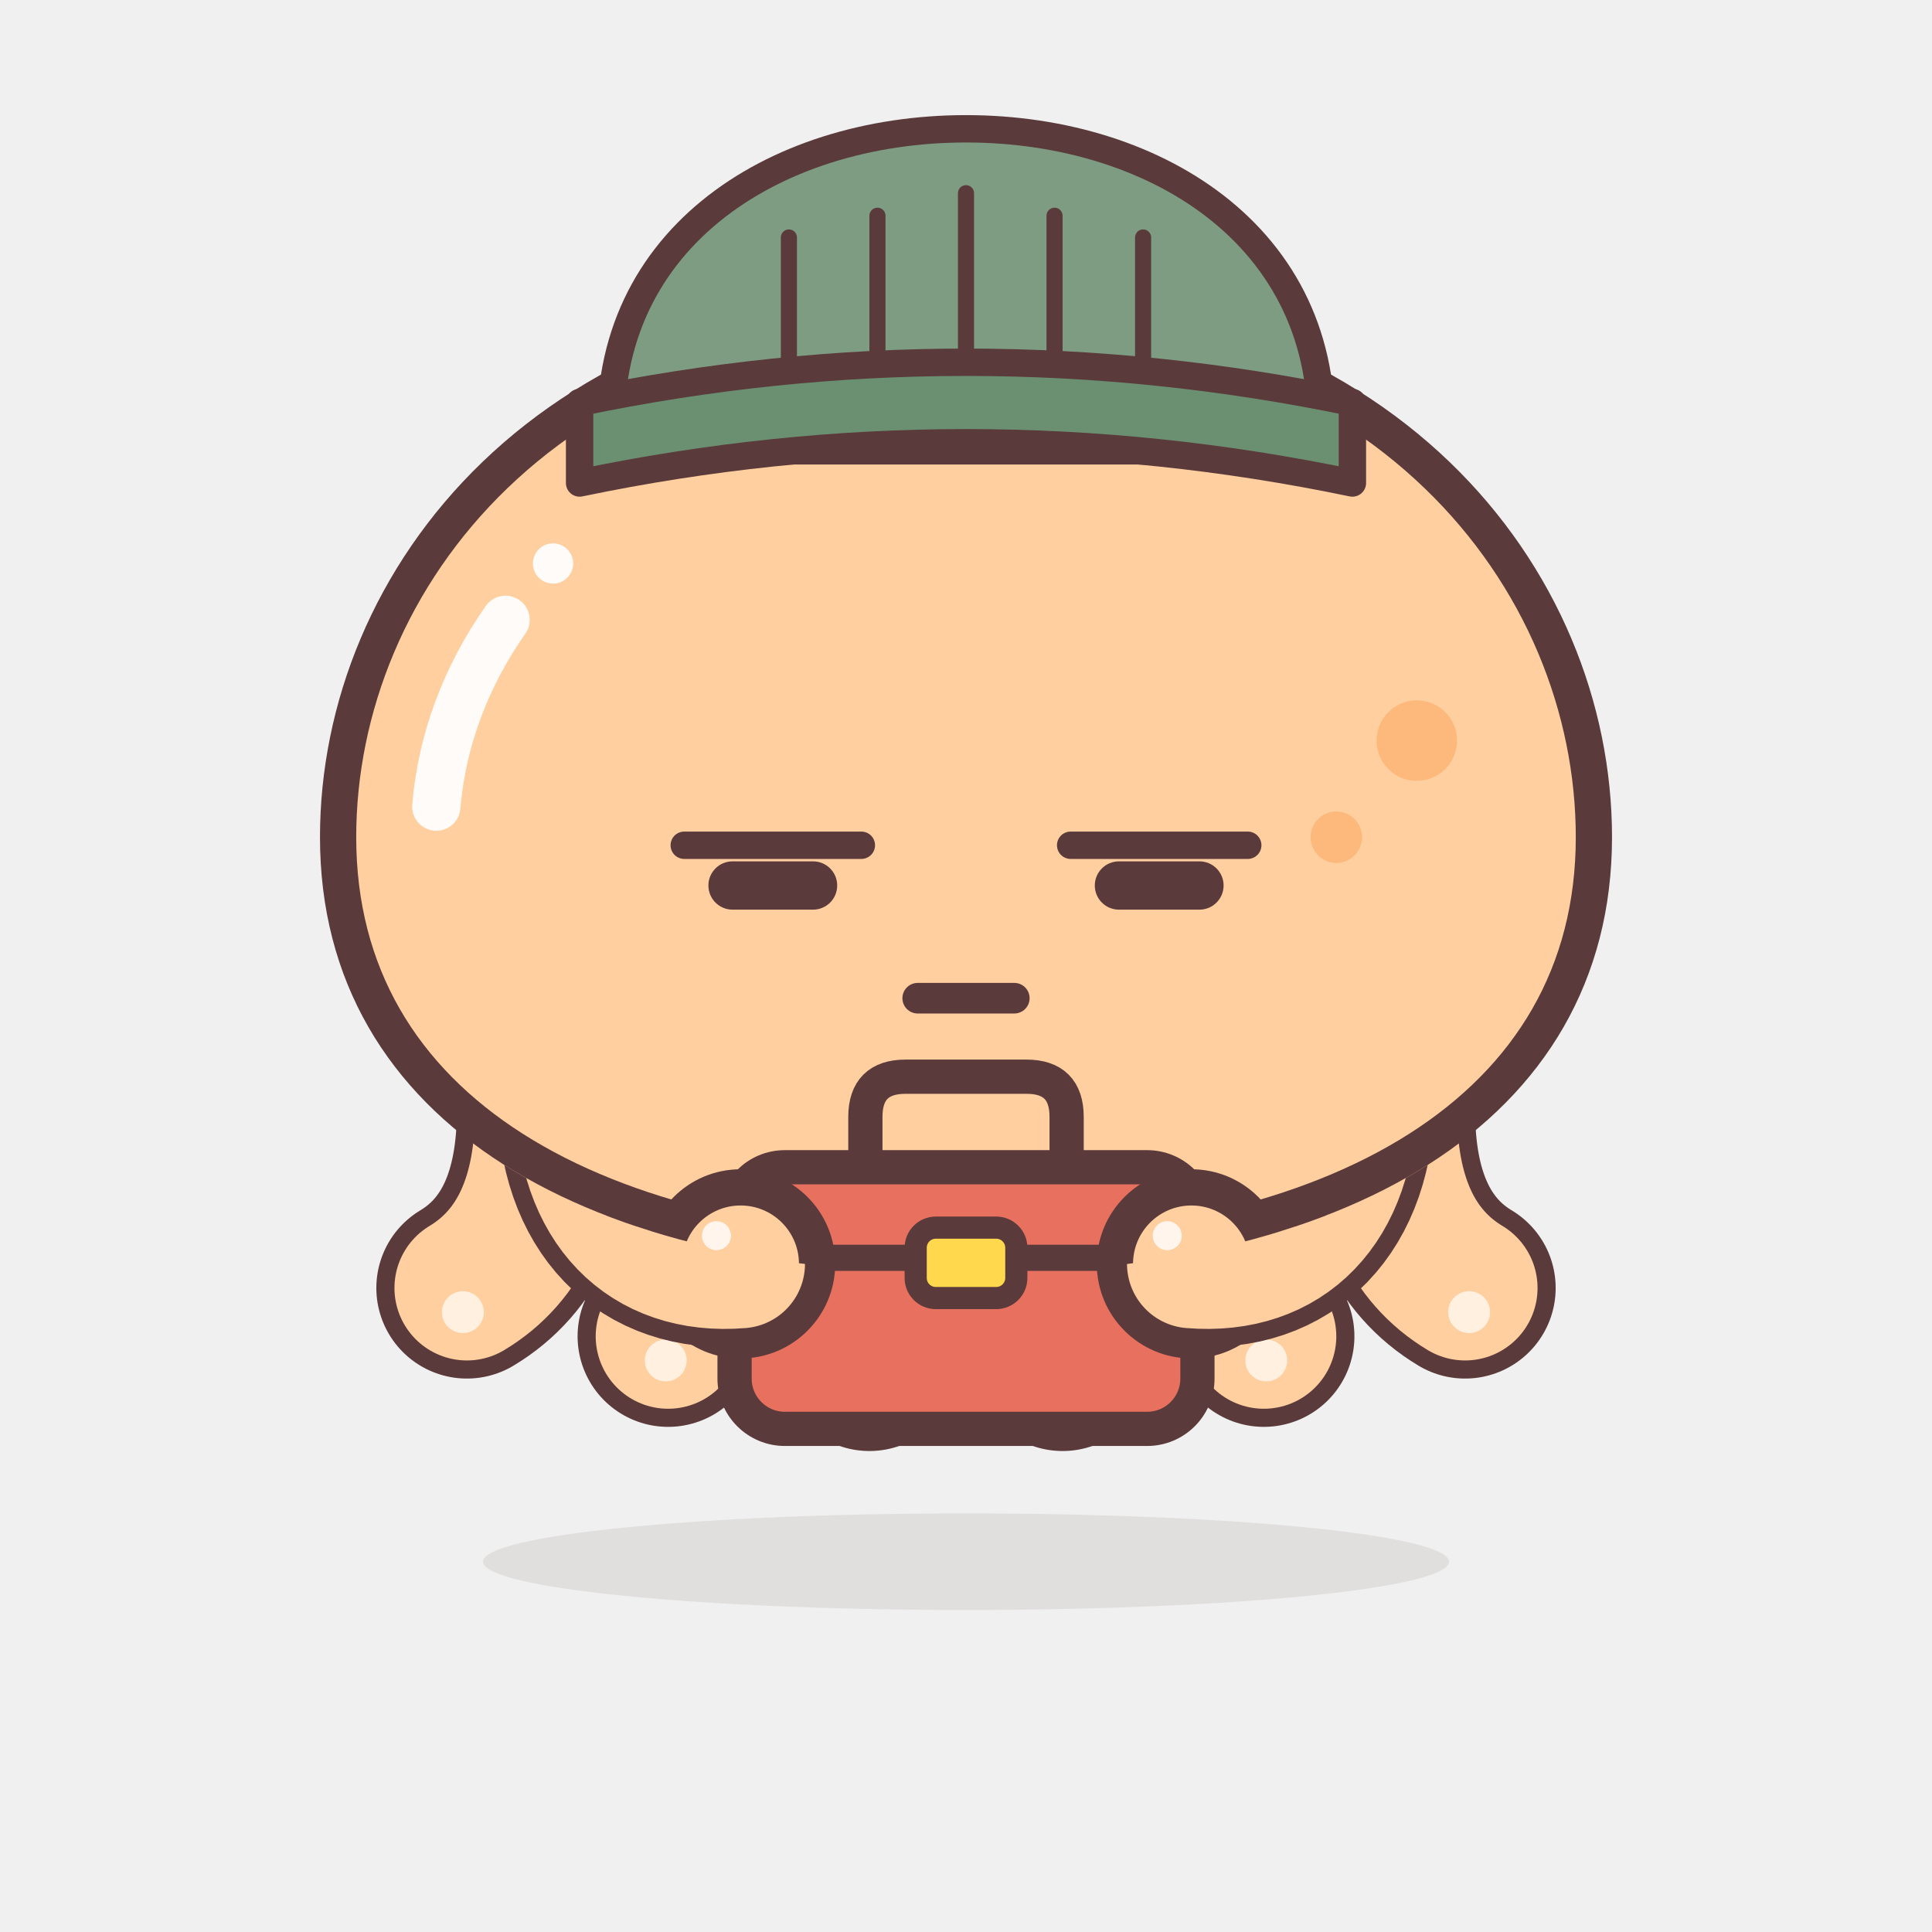
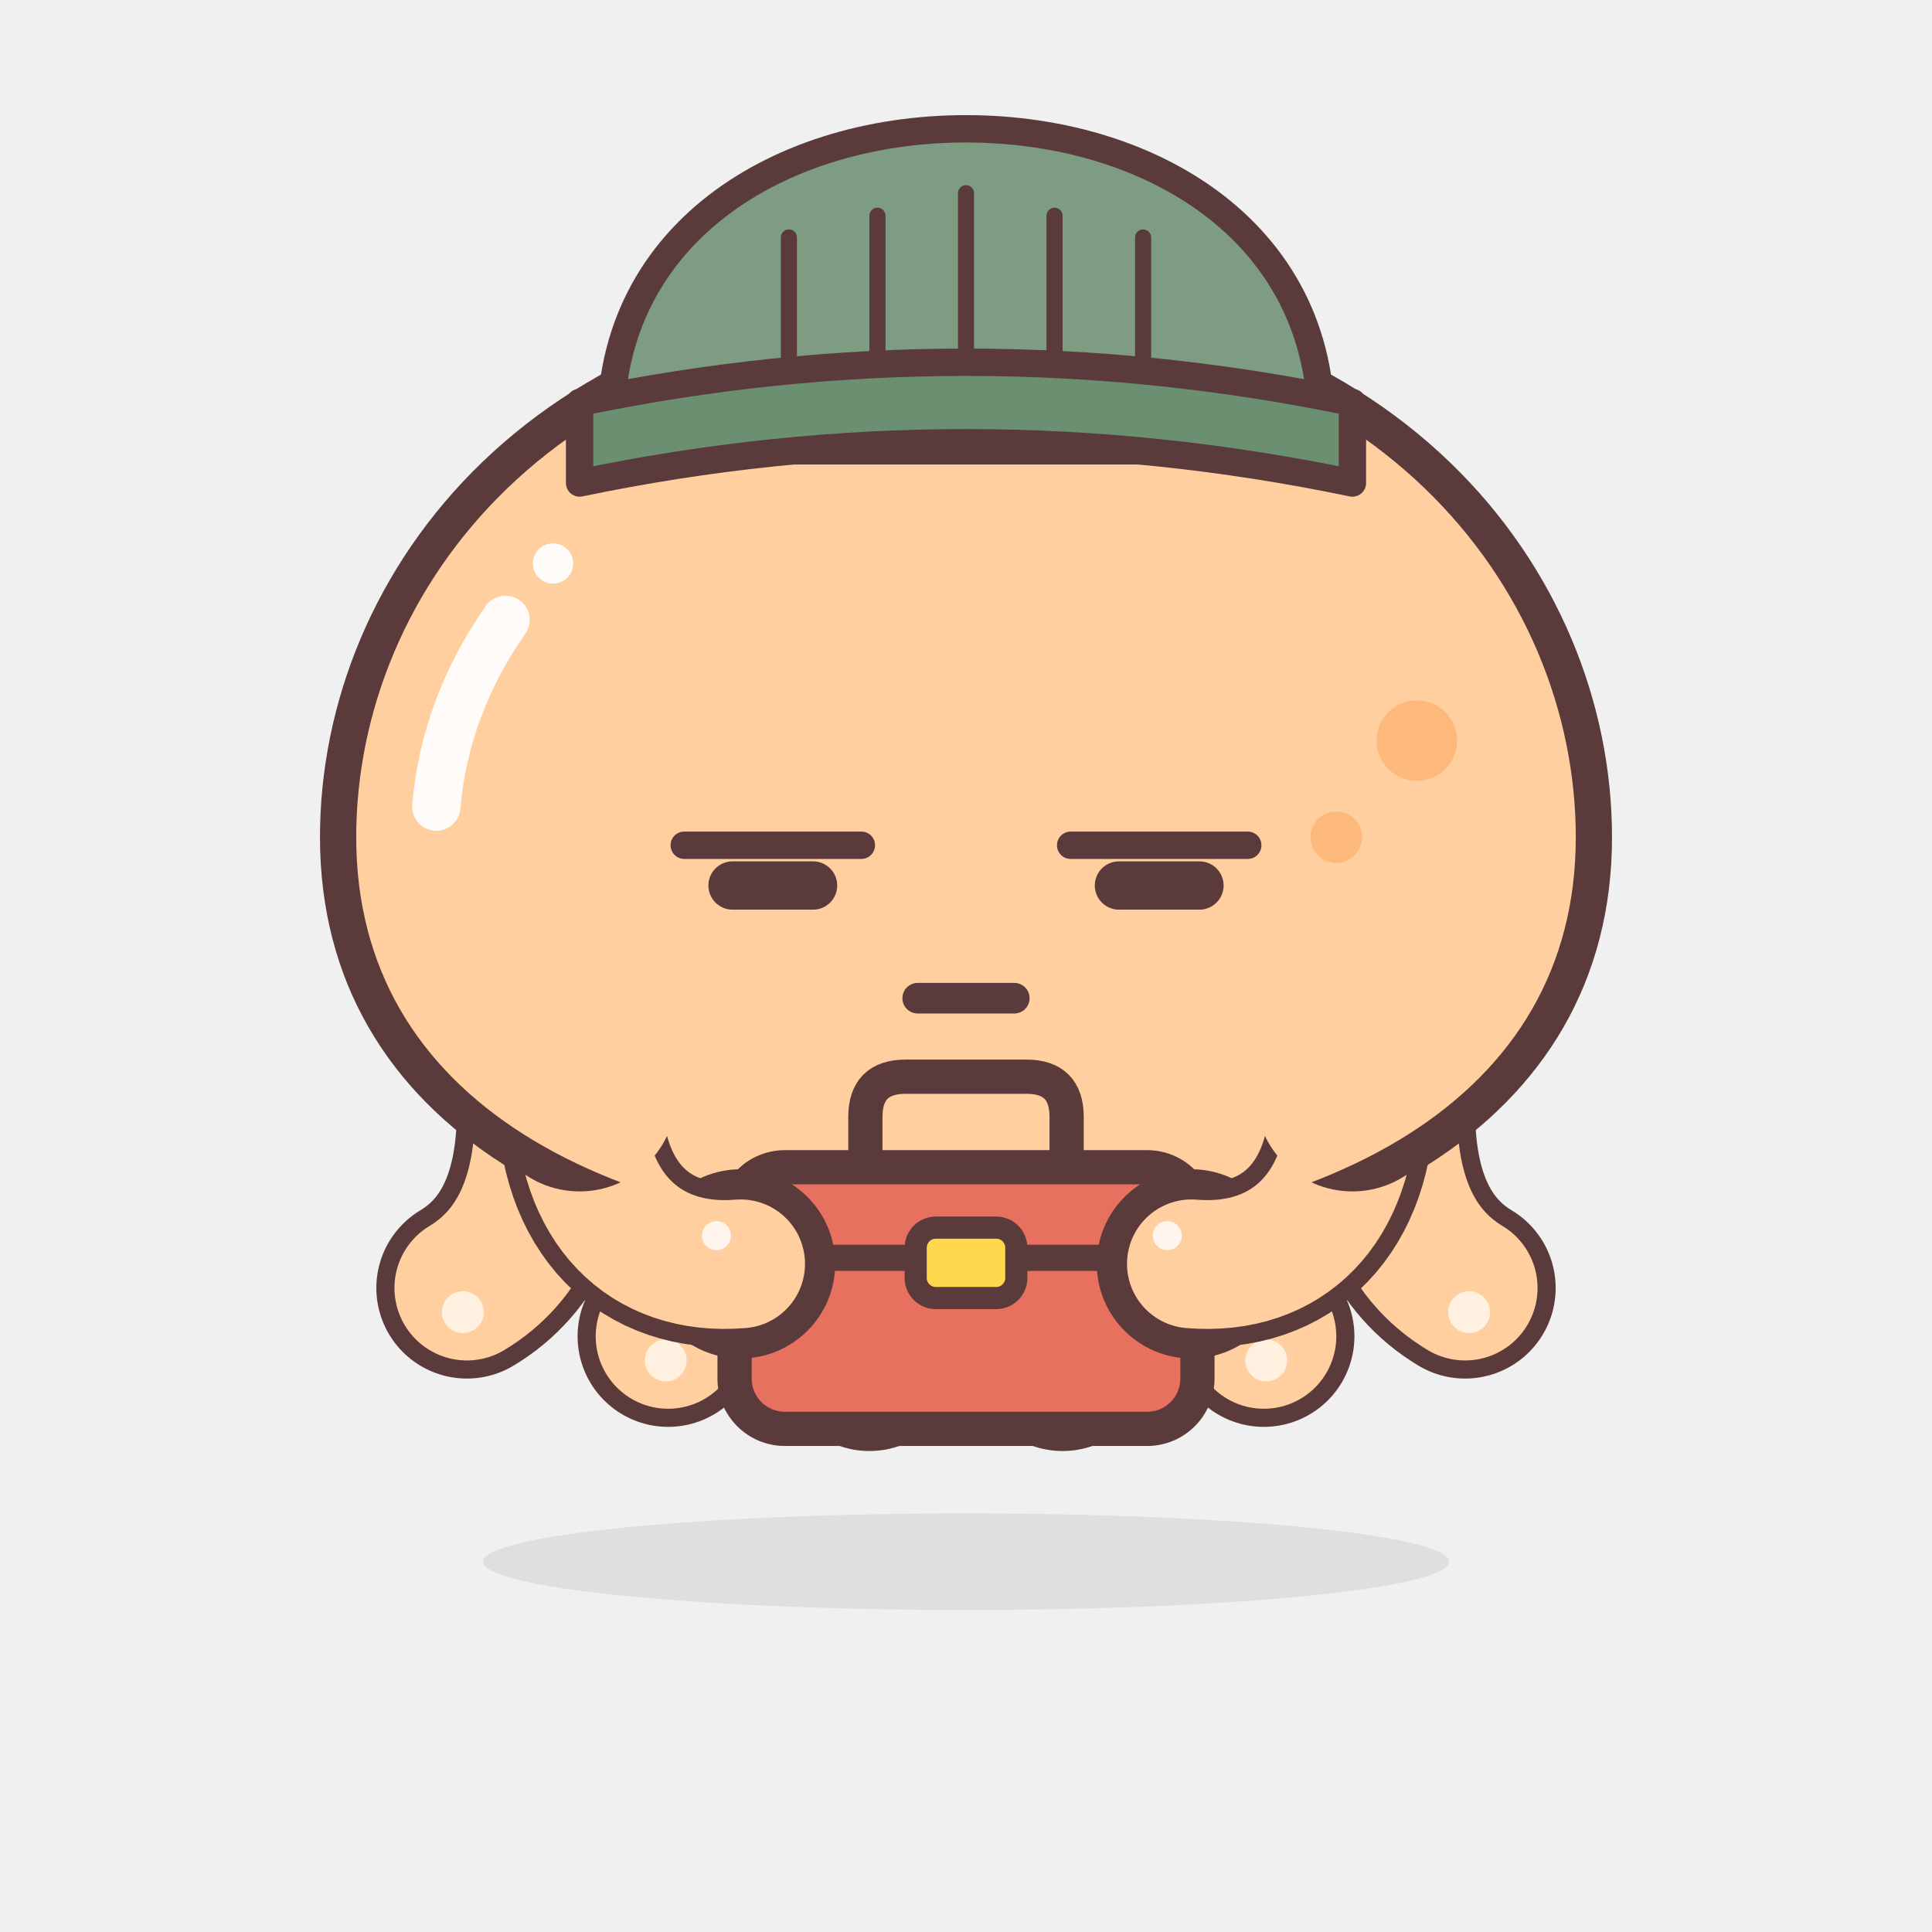
<svg xmlns="http://www.w3.org/2000/svg" viewBox="0 0 240 240" width="240" height="240">
  <defs>
    <clipPath id="ISTP-head">
      <path d="M120 38 C 172 38, 198 72, 198 104 C 198 138, 166 156, 120 156 C 74 156, 42 138, 42 104 C 42 72, 68 38, 120 38 Z" />
    </clipPath>
  </defs>
  <ellipse cx="120" cy="194" rx="60" ry="6" fill="#5A3A3A" opacity="0.10" />
  <g fill="none" stroke-linecap="round" stroke-linejoin="round">
    <g stroke="#5A3A3A" stroke-width="22.5">
      <path d="M68 138 Q 68 154, 58 160" />
      <path d="M89 138 Q 89 160, 83 166" />
      <path d="M110 138 Q 110 163, 108 169" />
      <path d="M130 138 Q 130 163, 132 169" />
      <path d="M151 138 Q 151 160, 157 166" />
      <path d="M172 138 Q 172 154, 182 160" />
    </g>
    <g stroke="#FFCFA0" stroke-width="18">
      <path d="M68 138 Q 68 154, 58 160" />
      <path d="M89 138 Q 89 160, 83 166" />
      <path d="M110 138 Q 110 163, 108 169" />
      <path d="M130 138 Q 130 163, 132 169" />
      <path d="M151 138 Q 151 160, 157 166" />
      <path d="M172 138 Q 172 154, 182 160" />
    </g>
  </g>
  <g fill="none" stroke-linecap="round" stroke-linejoin="round">
    <g stroke="#5A3A3A" stroke-width="19.5" />
    <g stroke="#FFCFA0" stroke-width="15" />
  </g>
  <g fill="#FFF0E0">
    <circle cx="57.5" cy="163" r="2.6" />
    <circle cx="82.7" cy="169" r="2.6" />
    <circle cx="107.9" cy="172" r="2.6" />
    <circle cx="132.1" cy="172" r="2.6" />
    <circle cx="157.3" cy="169" r="2.6" />
    <circle cx="182.5" cy="163" r="2.6" />
  </g>
  <path d="M120 38 C 172 38, 198 72, 198 104 C 198 138, 166 156, 120 156 C 74 156, 42 138, 42 104 C 42 72, 68 38, 120 38 Z" fill="#FFCFA0" stroke="#5A3A3A" stroke-width="4.5" />
  <g fill="#FDB97C">
    <circle cx="176" cy="92" r="5" />
    <circle cx="166" cy="104" r="3.2" />
  </g>
  <path d="M54.2 100.2 A 66 54 0 0 1 62.8 77.0" fill="none" stroke="#FFFFFF" stroke-width="6" stroke-linecap="round" opacity="0.92" />
  <circle cx="68.7" cy="70.0" r="2.5" fill="#FFFFFF" opacity="0.92" />
  <path d="M76 56 C 74 30, 96 16, 120 16 C 144 16, 166 30, 164 56 Z" fill="#7E9C82" stroke="#5A3A3A" stroke-width="3.4" stroke-linejoin="round" />
  <path d="M98 29.5 L 98 48" fill="none" stroke="#5A3A3A" stroke-width="2" stroke-linecap="round" stroke-linejoin="round" />
  <path d="M109 26.8 L 109 48" fill="none" stroke="#5A3A3A" stroke-width="2" stroke-linecap="round" stroke-linejoin="round" />
  <path d="M120 24.0 L 120 48" fill="none" stroke="#5A3A3A" stroke-width="2" stroke-linecap="round" stroke-linejoin="round" />
  <path d="M131 26.8 L 131 48" fill="none" stroke="#5A3A3A" stroke-width="2" stroke-linecap="round" stroke-linejoin="round" />
  <path d="M142 29.5 L 142 48" fill="none" stroke="#5A3A3A" stroke-width="2" stroke-linecap="round" stroke-linejoin="round" />
  <path d="M72 50 Q 120 40, 168 50 L 168 60 Q 120 50, 72 60 Z" fill="#6B8F71" stroke="#5A3A3A" stroke-width="3.4" stroke-linejoin="round" />
  <rect x="88" y="107" width="16" height="6" rx="3" fill="#5A3A3A" />
  <path d="M85 105 L 107 105" fill="none" stroke="#5A3A3A" stroke-width="3.4" stroke-linecap="round" stroke-linejoin="round" />
  <rect x="136" y="107" width="16" height="6" rx="3" fill="#5A3A3A" />
  <path d="M133 105 L 155 105" fill="none" stroke="#5A3A3A" stroke-width="3.4" stroke-linecap="round" stroke-linejoin="round" />
  <path d="M114 124 L 126 124" fill="none" stroke="#5A3A3A" stroke-width="3.8" stroke-linecap="round" stroke-linejoin="round" />
  <g transform="translate(120 130) scale(1.25) translate(-120 -130)">
    <path d="M110 143 L 110 137 Q 110 133, 114 133 L 126 133 Q 130 133, 130 137 L 130 143" fill="none" stroke="#5A3A3A" stroke-width="3.4" stroke-linecap="round" stroke-linejoin="round" />
    <rect x="97" y="142" width="46" height="26" rx="5" fill="#E8705F" stroke="#5A3A3A" stroke-width="3.4" />
    <path d="M97 151 L 143 151" fill="none" stroke="#5A3A3A" stroke-width="2.6" stroke-linecap="round" stroke-linejoin="round" />
    <rect x="115" y="148" width="10" height="7" rx="2" fill="#FFD84D" stroke="#5A3A3A" stroke-width="2.2" />
  </g>
  <mask id="ISTP-arms" maskUnits="userSpaceOnUse" x="0" y="0" width="240" height="240">
    <rect width="240" height="240" fill="#fff" />
-     <path d="M120 38 C 172 38, 198 72, 198 104 C 198 138, 166 156, 120 156 C 74 156, 42 138, 42 104 C 42 72, 68 38, 120 38 Z" fill="#000" stroke="#000" stroke-width="4.5" />
+     <circle cx="72.0" cy="136.0" r="12" fill="#000" />
+     <circle cx="168.0" cy="136.0" r="12" fill="#000" />
  </mask>
-   <g mask="url(#ISTP-arms)" stroke="#5A3A3A" stroke-width="20.5" fill="none" stroke-linecap="round">
-     <path d="M72 136 C 72 150, 80 158, 92 157" />
-     <path d="M168 136 C 168 150, 160 158, 148 157" />
+   <g mask="url(#ISTP-arms)">
+     <g stroke="#5A3A3A" stroke-width="20.5" fill="none" stroke-linecap="round">
+       <path d="M72 136 C 72 150, 80 158, 92 157" />
+       <path d="M168 136 C 168 150, 160 158, 148 157" />
+     </g>
+     <circle cx="92.0" cy="157.0" r="11.75" fill="#5A3A3A" />
+     <circle cx="148.0" cy="157.0" r="11.75" fill="#5A3A3A" />
+     <g stroke="#FFCFA0" stroke-width="16" fill="none" stroke-linecap="round">
+       <path d="M72 136 C 72 150, 80 158, 92 157" />
+       <path d="M168 136 C 168 150, 160 158, 148 157" />
+     </g>
+     <circle cx="92.0" cy="157.0" r="7.25" fill="#FFCFA0" />
+     <circle cx="148.0" cy="157.0" r="7.25" fill="#FFCFA0" />
+     <circle cx="89.0" cy="153.5" r="1.8" fill="#FFFFFF" opacity="0.8" />
+     <circle cx="145.0" cy="153.5" r="1.8" fill="#FFFFFF" opacity="0.8" />
  </g>
-   <circle cx="92.0" cy="157.0" r="11.75" fill="#5A3A3A" />
-   <circle cx="148.0" cy="157.0" r="11.75" fill="#5A3A3A" />
-   <g mask="url(#ISTP-arms)" stroke="#FFCFA0" stroke-width="16" fill="none" stroke-linecap="round">
-     <path d="M72 136 C 72 150, 80 158, 92 157" />
-     <path d="M168 136 C 168 150, 160 158, 148 157" />
-   </g>
-   <circle cx="92.0" cy="157.0" r="7.25" fill="#FFCFA0" />
-   <circle cx="148.0" cy="157.0" r="7.25" fill="#FFCFA0" />
-   <circle cx="89.0" cy="153.5" r="1.8" fill="#FFFFFF" opacity="0.8" />
-   <circle cx="145.0" cy="153.5" r="1.8" fill="#FFFFFF" opacity="0.8" />
</svg>
